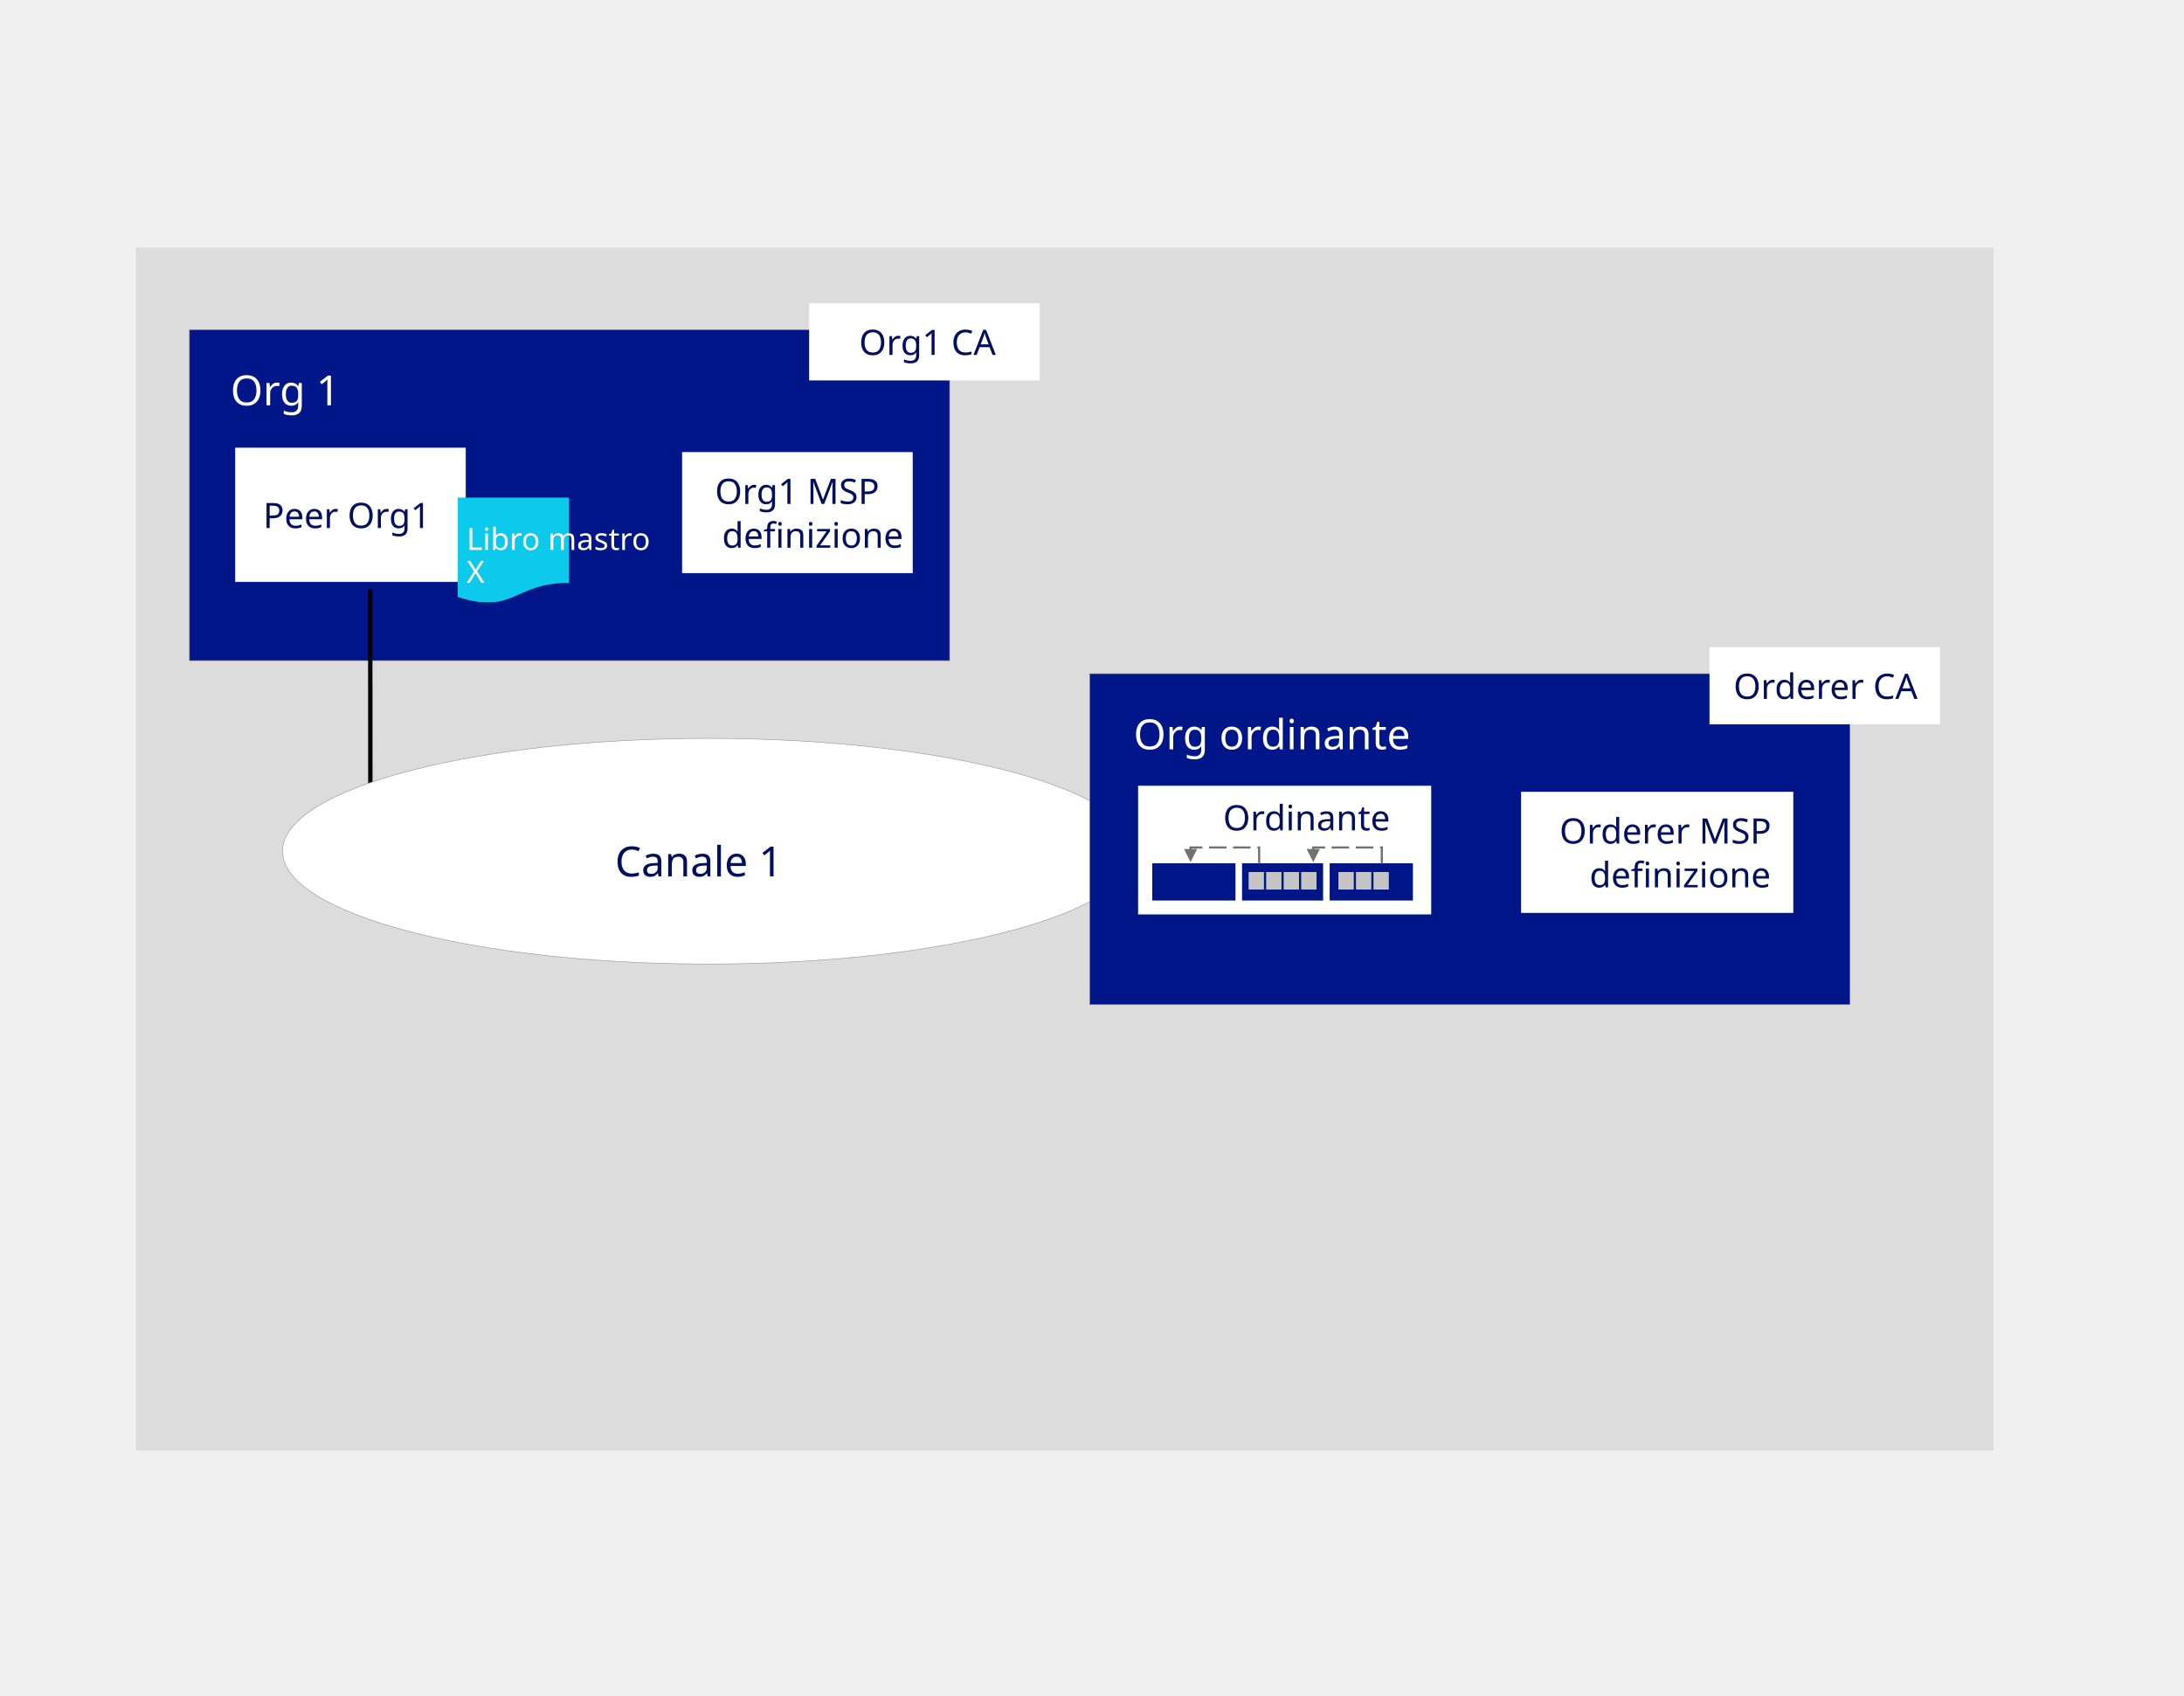
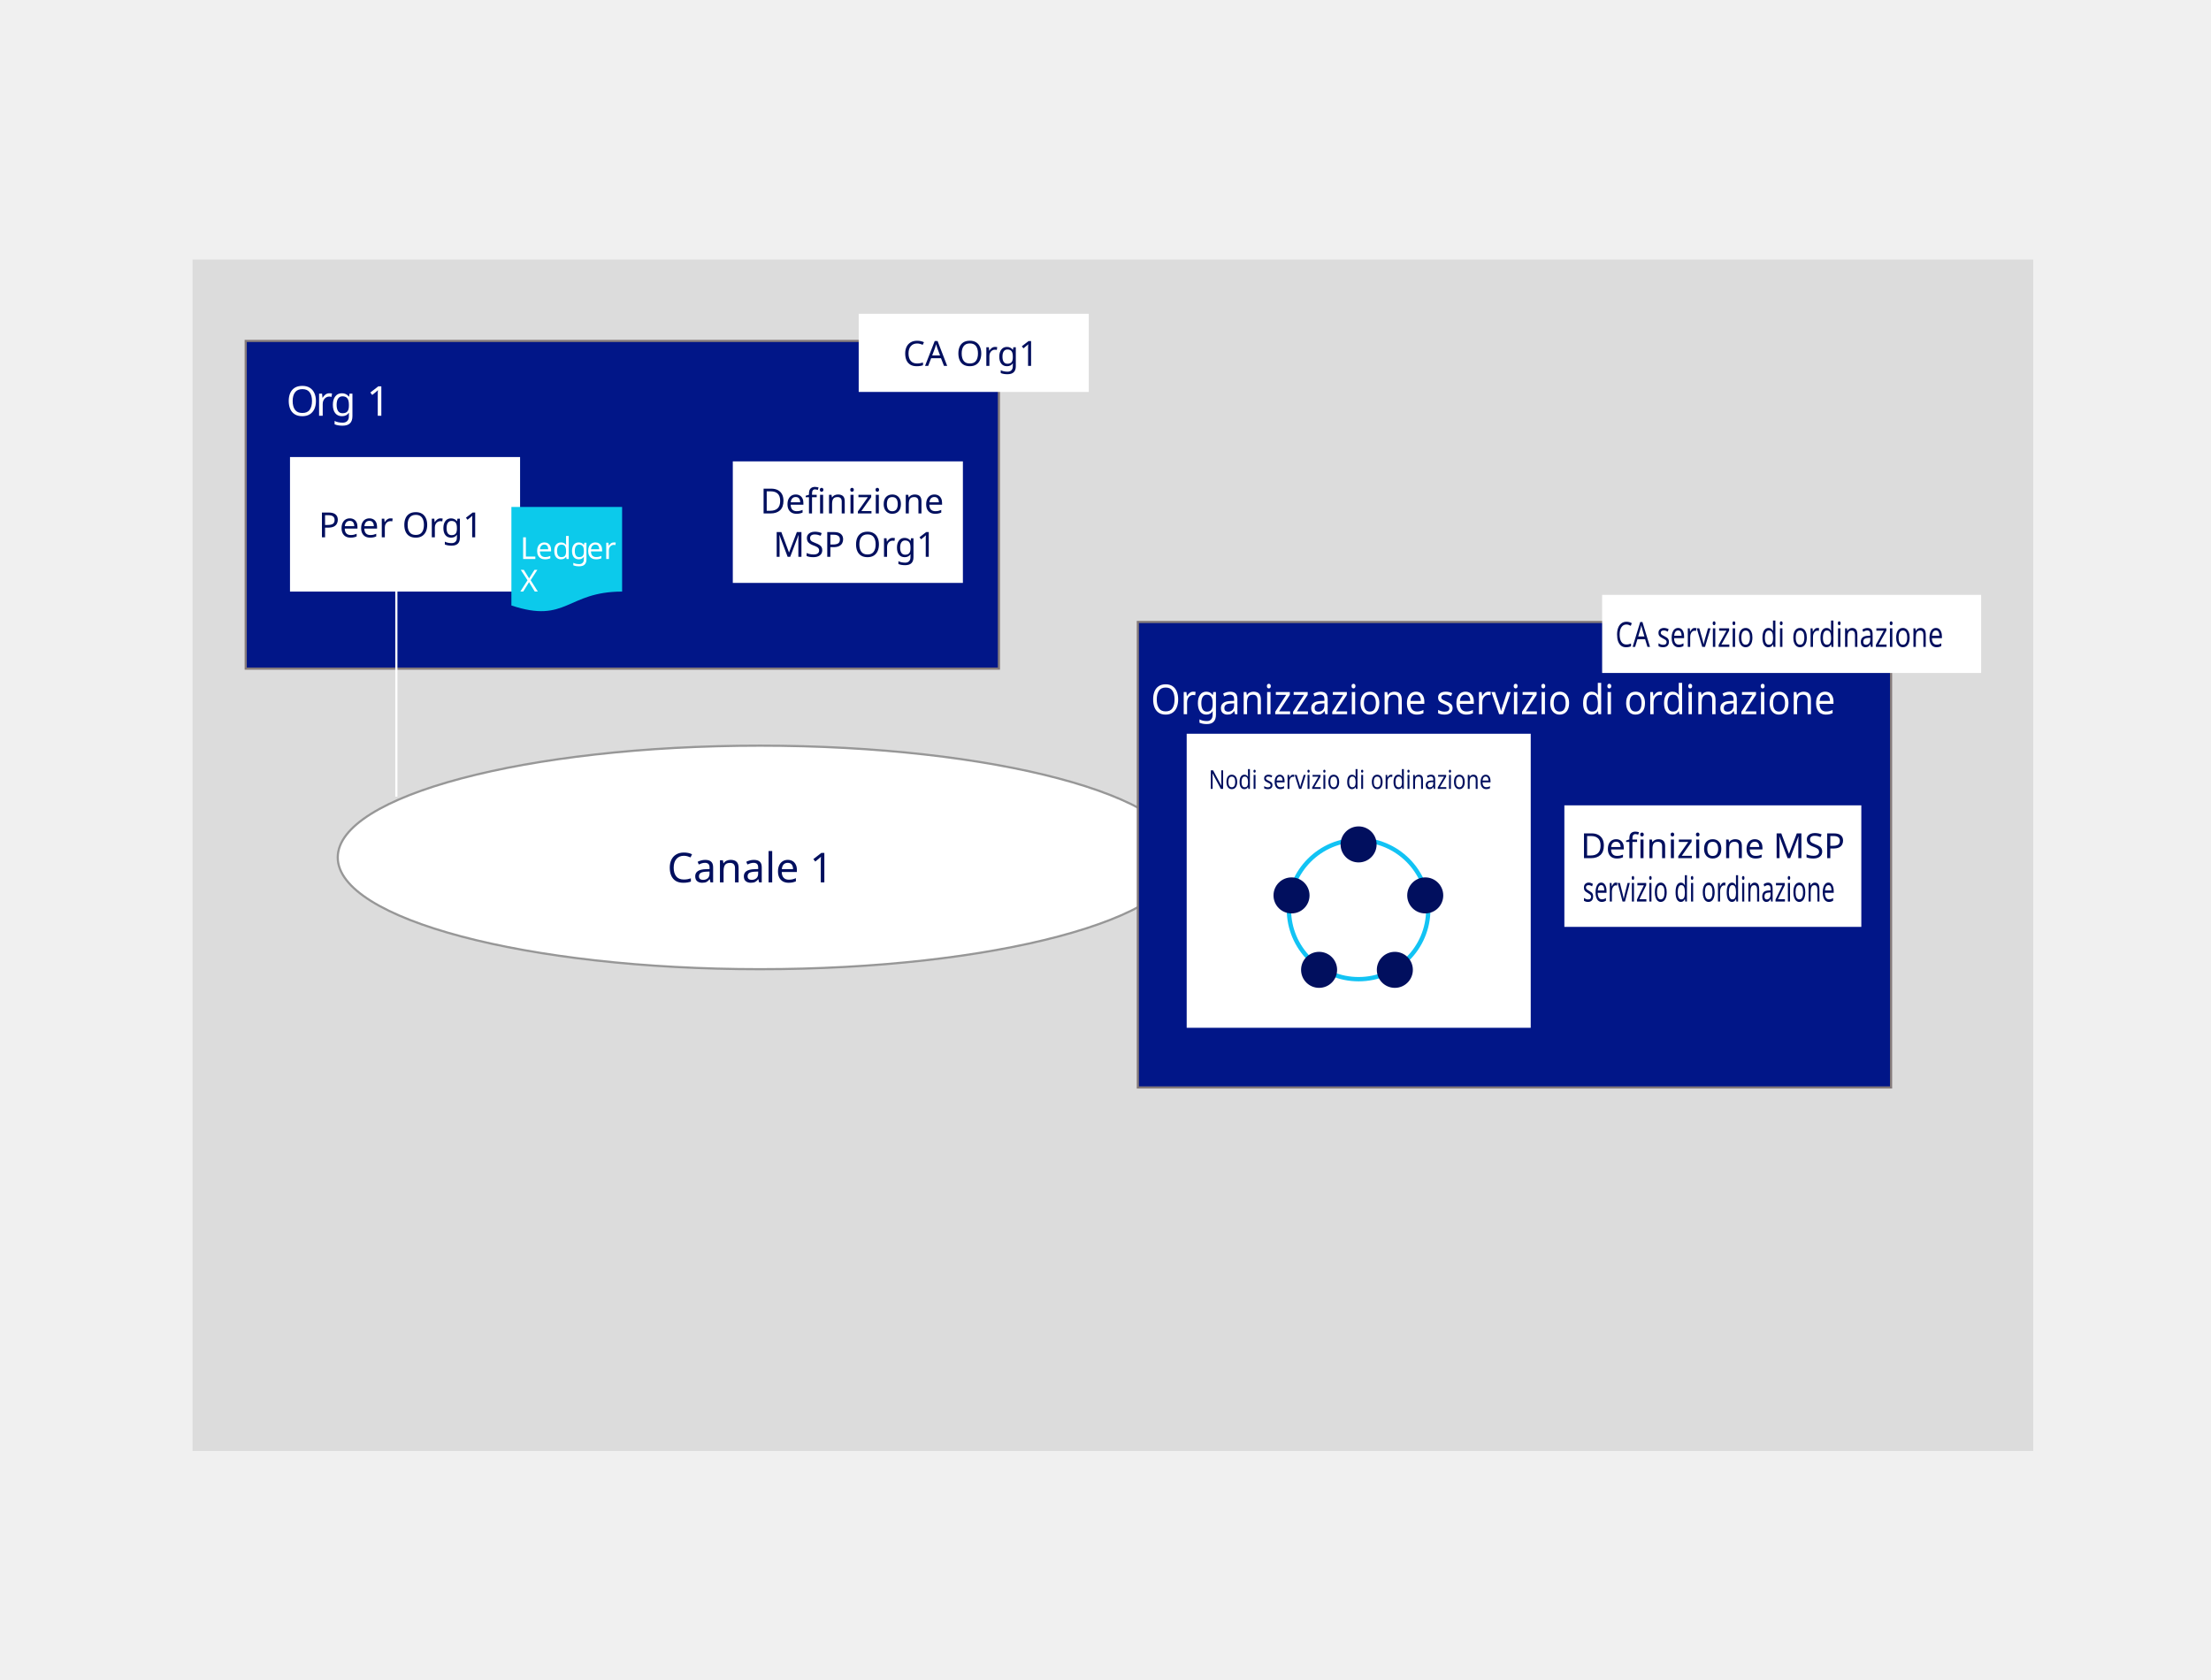
- <svg xmlns="http://www.w3.org/2000/svg" version="1.1" id="Layer_1" x="0px" y="0px" viewBox="0 0 997 774" style="enable-background:new 0 0 997 774;" xml:space="preserve">
-   <style type="text/css">
- 	.st0{fill:#DCDCDC;}
+ <svg xmlns="http://www.w3.org/2000/svg" version="1.1" id="Layer_1" x="0px" y="0px" viewBox="0 0 1018.6 774" style="enable-background:new 0 0 1018.6 774;" xml:space="preserve">
+   <defs id="defs152" />
+   <style type="text/css" id="style2">
+ 	.st0{fill:#DCDCDC;stroke:#DCDCDC;}
	.st1{fill:#5A6872;}
- 	.st2{fill:#011688;stroke:#857B7B;stroke-width:0.25;}
+ 	.st2{fill:#011688;stroke:#857B7B;}
	.st3{fill:#FFFFFF;}
	.st4{font-family:'IBMPlexSans-Medium';}
	.st5{font-size:19px;}
- 	.st6{fill:#FFFFFF;stroke:#FFFFFF;stroke-width:0.25;}
+ 	.st6{fill:#FFFFFF;stroke:#FFFFFF;}
	.st7{fill:#010F5E;}
	.st8{font-size:16px;}
- 	.st9{fill:#565656;stroke:#000000;stroke-miterlimit:10;}
- 	.st10{fill:#FFFFFF;stroke:#979797;stroke-width:0.25;}
- 	.st11{filter:url(#Adobe_OpacityMaskFilter);}
- 	.st12{mask:url(#mask-2_1_);fill:#0CCAEB;}
- 	.st13{font-size:14px;}
- 	.st14{filter:url(#Adobe_OpacityMaskFilter_1_);}
- 	.st15{mask:url(#mask-4_1_);fill:none;stroke:#001588;stroke-width:0.25;}
- 	.st16{fill:#001588;}
- 	.st17{fill:#C5C5C5;}
- 	.st18{fill:#767171;}
+ 	.st9{fill:#0CCAEB;}
+ 	.st10{font-size:14px;}
+ 	.st11{fill:#FFFFFF;stroke:#979797;}
+ 	.st12{fill:#011688;}
+ 	.st13{fill:none;stroke:#001588;}
+ 	.st14{fill:none;stroke:#FFFFFF;}
+ 	.st15{fill:none;stroke:#12C3F4;stroke-width:2;}
+ 	.st16{font-size:12px;}
</style>
-   <rect id="Rectangle" x="62" y="113" class="st0" width="848" height="549" />
-   <g id="UI-Icon_x2F_checkmark--outline_x2F__x24_ui-05" transform="translate(321, 255)">
-     <path id="Oval-2" class="st1" d="M8,14.5c3.6,0,6.5-2.9,6.5-6.5S11.6,1.5,8,1.5S1.5,4.4,1.5,8S4.4,14.5,8,14.5z M8,16   c-4.4,0-8-3.6-8-8s3.6-8,8-8s8,3.6,8,8S12.4,16,8,16z" />
-     <polygon id="check" class="st1" points="11.3,4.7 12.7,6.1 6.8,12 3.3,8.6 4.7,7.2 6.8,9.2  " />
+   <rect id="Rectangle" x="89.2" y="120.1" class="st0" width="847" height="548" />
+   <g id="UI-Icon_checkmark--outline_ui-05">
+     <path id="Oval-2" class="st1" d="M355.6,276.1c3.6,0,6.5-2.9,6.5-6.5s-2.9-6.5-6.5-6.5s-6.5,2.9-6.5,6.5l0,0   C349.1,273.2,352,276.1,355.6,276.1L355.6,276.1z M355.6,277.6c-4.4,0-8-3.6-8-8s3.6-8,8-8s8,3.6,8,8S360.1,277.6,355.6,277.6z" />
+     <polygon id="check" class="st1" points="359,266.3 360.4,267.7 354.5,273.6 351,270.2 352.4,268.8 354.5,270.8  " />
  </g>
-   <rect id="Rectangle_1_" x="86.5" y="150.5" class="st2" width="347" height="151" />
-   <text transform="matrix(1 0 0 1 105.206 185)" class="st3 st4 st5">Org 1</text>
-   <rect id="Rectangle_2_" x="369.5" y="138.5" class="st6" width="105" height="35" />
-   <text transform="matrix(1 0 0 1 392.176 162)" class="st7 st4 st8">Org1 CA</text>
-   <rect id="Rectangle_3_" x="311.5" y="206.5" class="st6" width="105" height="55" />
-   <text transform="matrix(1 0 0 1 326.368 230)" class="st7 st4 st8">Org1 MSP </text>
-   <text transform="matrix(1 0 0 1 329.616 250)" class="st7 st4 st8">definizione</text>
-   <rect id="Rectangle_4_" x="107.5" y="204.5" class="st6" width="105" height="61" />
-   <text transform="matrix(1 0 0 1 120.124 241)" class="st7 st4 st8">Peer Org1</text>
-   <path id="Line-2" class="st9" d="M168.6,401.5L168.5,270l0-0.5l1,0l0,0.5l0.1,131.5l4,0l-4.5,9l-4.5-9L168.6,401.5z" />
-   <ellipse id="Oval" class="st10" cx="323.5" cy="388.5" rx="194.5" ry="51.5" />
-   <text transform="matrix(1 0 0 1 280.7465 400)" class="st7 st4 st5">Canale 1</text>
-   <rect id="Rectangle_5_" x="497.5" y="307.5" class="st2" width="347" height="151" />
-   <text transform="matrix(1 0 0 1 517.447 342)" class="st3 st4 st5">Org ordinante</text>
-   <rect id="Rectangle_6_" x="780.5" y="295.5" class="st6" width="105" height="35" />
-   <text transform="matrix(1 0 0 1 791.34 319)" class="st7 st4 st8">Orderer CA</text>
-   <rect id="Rectangle_7_" x="694.5" y="361.5" class="st6" width="124" height="55" />
-   <text transform="matrix(1 0 0 1 711.92 385)" class="st7 st4 st8">Orderer MSP </text>
-   <text transform="matrix(1 0 0 1 725.616 405)" class="st7 st4 st8">definizione</text>
-   <g id="Group-3" transform="translate(208, 227)">
-     <g id="Clip-2">
- 	</g>
-     <defs>
-       <filter id="Adobe_OpacityMaskFilter" filterUnits="userSpaceOnUse" x="0.9" y="0" width="51" height="48">
-         <feColorMatrix type="matrix" values="1 0 0 0 0  0 1 0 0 0  0 0 1 0 0  0 0 0 1 0" />
-       </filter>
-     </defs>
-     <mask maskUnits="userSpaceOnUse" x="0.9" y="0" width="51" height="48" id="mask-2_1_">
-       <g class="st11">
-         <polygon id="path-1_1_" class="st3" points="0.9,0 51.9,0 51.9,48 0.9,48    " />
-       </g>
-     </mask>
-     <path id="Fill-1" class="st12" d="M0.9,0h51v39c-25.5,0-25.5,14.9-51,6.4V0z" />
+   <rect id="Rectangle-2" x="113.2" y="157.1" class="st2" width="347" height="151" />
+   <text transform="matrix(1 0 0 1 131.86 191.59)" class="st3 st4 st5" id="text11">O</text>
+   <text transform="matrix(1 0 0 1 145.39 191.59)" class="st3 st4 st5" id="text13">r</text>
+   <text transform="matrix(1 0 0 1 152.3 191.59)" class="st3 st4 st5" id="text15">g 1</text>
+   <rect id="Rectangle-3" x="396.1" y="145.1" class="st6" width="105" height="35" />
+   <text transform="translate(418.83,168.59)" class="st7 st4 st8" id="text18" style="font-size:16px;font-family:IBMPlexSans-Medium;fill:#010f5e" />
+   <text transform="translate(430.22,168.59)" class="st7 st4 st8" id="text20" style="font-size:16px;font-family:IBMPlexSans-Medium;fill:#010f5e" />
+   <text class="st7 st4 st8" id="text22" style="font-size:16px;font-family:IBMPlexSans-Medium;fill:#010f5e" x="416.05" y="168.59">CA Org1 </text>
+   <text transform="translate(458.01,168.59)" class="st7 st4 st8" id="text24" style="font-size:16px;font-family:IBMPlexSans-Medium;fill:#010f5e" />
+   <text transform="translate(468.11,168.59)" class="st7 st4 st8" id="text26" style="font-size:16px;font-family:IBMPlexSans-Medium;fill:#010f5e" />
+   <rect id="Rectangle-4" x="338.1" y="213.1" class="st6" width="105" height="55" />
+   <text transform="translate(353.02,236.59)" class="st7 st4 st8" id="text29" style="font-size:16px;font-family:IBMPlexSans-Medium;fill:#010f5e" />
+   <text transform="translate(364.41,236.59)" class="st7 st4 st8" id="text31" style="font-size:16px;font-family:IBMPlexSans-Medium;fill:#010f5e" />
+   <text class="st7 st4 st8" id="text33" style="font-size:16px;font-family:IBMPlexSans-Medium;fill:#010f5e" x="350.24" y="236.59">Definizione</text>
+   <text transform="translate(356.27,256.59)" class="st7 st4 st8" id="text35" style="font-size:16px;font-family:IBMPlexSans-Medium;fill:#010f5e">MSP Org1</text>
+   <rect id="Rectangle-9" x="134.1" y="211.1" class="st6" width="105" height="61" />
+   <g id="Group-3">
+     <path id="Fill-1" class="st9" d="M235.6,233.6h51v39c-25.5,0-25.5,14.9-51,6.4V233.6z" />
  </g>
-   <text transform="matrix(1 0 0 1 213 251)" class="st3 st4 st13">Libro mastro</text>
-   <text transform="matrix(1 0 0 1 256.6936 251)" class="st3 st4 st13"> </text>
-   <text transform="matrix(1 0 0 1 213 266)" class="st3 st4 st13">X</text>
-   <g id="Group-18" transform="translate(518, 357)">
+   <text transform="matrix(1 0 0 1 146.77 247.59)" class="st7 st4 st8" id="text40">P</text>
+   <text transform="matrix(1 0 0 1 156.48 247.59)" class="st7 st4 st8" id="text42">eer O</text>
+   <text class="st7 st4 st8" id="text44" x="197.57" y="247.59" style="font-size:16px;font-family:IBMPlexSans-Medium;fill:#010f5e">r</text>
+   <text class="st7 st4 st8" id="text46" x="203.39" y="247.59" style="font-size:16px;font-family:IBMPlexSans-Medium;fill:#010f5e">g1</text>
+   <text transform="matrix(1 0 0 1 239.65 257.59)" class="st3 st4 st10" id="text48">L</text>
+   <text transform="matrix(1 0 0 1 246.69 257.59)" class="st3 st4 st10" id="text50">ed</text>
+   <text transform="matrix(1 0 0 1 262.76 257.59)" class="st3 st4 st10" id="text52">g</text>
+   <text transform="matrix(1 0 0 1 270.2 257.59)" class="st3 st4 st10" id="text54">er</text>
+   <text transform="matrix(1 0 0 1 239.65 272.59)" class="st3 st4 st10" id="text56">X</text>
+   <ellipse id="Oval" class="st11" cx="350.1" cy="395.1" rx="194.5" ry="51.5" />
+   <text transform="matrix(1 0 0 1 307.4 406.59)" class="st7 st4 st5" id="text59">Canale 1</text>
+   <rect id="Rectangle-10" x="524.2" y="286.6" class="st2" width="347" height="214.5" />
+   <text class="st3 st4 st5" id="text62" style="font-size:18.233px;font-family:IBMPlexSans-Medium;fill:#ffffff;stroke-width:0.96" x="552.491" y="315.803" transform="scale(0.9596254,1.042073)">Organizzazione servizio di ordinazione</text>
+   <text transform="translate(557.63,321.09)" class="st3 st4 st5" id="text64" style="font-size:19px;font-family:IBMPlexSans-Medium;fill:#ffffff" />
+   <text transform="translate(564.81,321.09)" class="st3 st4 st5" id="text66" style="font-size:19px;font-family:IBMPlexSans-Medium;fill:#ffffff" />
+   <text transform="translate(646.5699,321.09)" class="st3 st4 st5" id="text68" style="font-size:19px;font-family:IBMPlexSans-Medium;fill:#ffffff" />
+   <text transform="translate(654.01,321.09)" class="st3 st4 st5" id="text70" style="font-size:19px;font-family:IBMPlexSans-Medium;fill:#ffffff" />
+   <text transform="translate(668.78,321.09)" class="st3 st4 st5" id="text72" style="font-size:19px;font-family:IBMPlexSans-Medium;fill:#ffffff" />
+   <text transform="translate(678.35,321.09)" class="st3 st4 st5" id="text74" style="font-size:19px;font-family:IBMPlexSans-Medium;fill:#ffffff" />
+   <text transform="translate(706.93,321.09)" class="st3 st4 st5" id="text76" style="font-size:19px;font-family:IBMPlexSans-Medium;fill:#ffffff" />
+   <text transform="translate(713.84,321.09)" class="st3 st4 st5" id="text78" style="font-size:19px;font-family:IBMPlexSans-Medium;fill:#ffffff" />
+   <rect id="Rectangle-11" x="738.6" y="274.6" class="st6" width="173.6" height="35" />
+   <text class="st7 st4 st8" id="text81" style="font-size:14.166px;font-family:IBMPlexSans-Medium;fill:#010f5e;stroke-width:0.885" x="840.581" y="263.916" transform="scale(0.8853573,1.129487)">CA servizio di ordinazione</text>
+   <text transform="translate(765.41,298.09)" class="st7 st4 st8" id="text83" style="font-size:16px;font-family:IBMPlexSans-Medium;fill:#010f5e" />
+   <text transform="translate(771.46,298.09)" class="st7 st4 st8" id="text85" style="font-size:16px;font-family:IBMPlexSans-Medium;fill:#010f5e" />
+   <text transform="translate(838.64,298.09)" class="st7 st4 st8" id="text87" style="font-size:16px;font-family:IBMPlexSans-Medium;fill:#010f5e" />
+   <text transform="translate(844.91,298.09)" class="st7 st4 st8" id="text89" style="font-size:16px;font-family:IBMPlexSans-Medium;fill:#010f5e" />
+   <text transform="translate(857.35,298.09)" class="st7 st4 st8" id="text91" style="font-size:16px;font-family:IBMPlexSans-Medium;fill:#010f5e" />
+   <text transform="translate(865.41,298.09)" class="st7 st4 st8" id="text93" style="font-size:16px;font-family:IBMPlexSans-Medium;fill:#010f5e" />
+   <text transform="translate(878.08,298.09)" class="st7 st4 st8" id="text95" style="font-size:16px;font-family:IBMPlexSans-Medium;fill:#010f5e" />
+   <text transform="translate(888.1801,298.09)" class="st7 st4 st8" id="text97" style="font-size:16px;font-family:IBMPlexSans-Medium;fill:#010f5e" />
+   <rect id="Rectangle-12" x="721.2" y="371.6" class="st6" width="135.8" height="55" />
+   <text transform="translate(728.19,395.44)" class="st7 st4 st8" id="text100" style="font-size:16px;font-family:IBMPlexSans-Medium;fill:#010f5e">Definizione MSP</text>
+   <text transform="translate(739.58,395.44)" class="st7 st4 st8" id="text102" style="font-size:16px;font-family:IBMPlexSans-Medium;fill:#010f5e" />
+   <text transform="translate(745.63,395.44)" class="st7 st4 st8" id="text104" style="font-size:16px;font-family:IBMPlexSans-Medium;fill:#010f5e" />
+   <text transform="translate(812.81,395.44)" class="st7 st4 st8" id="text106" style="font-size:16px;font-family:IBMPlexSans-Medium;fill:#010f5e" />
+   <text transform="translate(819.08,395.44)" class="st7 st4 st8" id="text108" style="font-size:16px;font-family:IBMPlexSans-Medium;fill:#010f5e" />
+   <text transform="translate(831.52,395.44)" class="st7 st4 st8" id="text110" style="font-size:16px;font-family:IBMPlexSans-Medium;fill:#010f5e" />
+   <text transform="translate(839.58,395.44)" class="st7 st4 st8" id="text112" style="font-size:16px;font-family:IBMPlexSans-Medium;fill:#010f5e" />
+   <text class="st7 st4 st8" id="text114" style="font-size:13.298px;font-family:IBMPlexSans-Medium;fill:#010f5e;stroke-width:0.831" x="877.306" y="345.286" transform="scale(0.8311336,1.203176)">servizio di ordinazione</text>
+   <rect id="Rectangle-13" x="552.7" y="408.6" class="st12" width="10" height="10" />
+   <g id="Group-18">
    <g id="Group-5">
-       <polygon id="Fill-1_1_" class="st3" points="1.5,1.5 135.5,1.5 135.5,60.5 1.5,60.5   " />
-       <g id="Clip-4">
- 		</g>
-       <defs>
-         <filter id="Adobe_OpacityMaskFilter_1_" filterUnits="userSpaceOnUse" x="1.4" y="1.4" width="134.2" height="59.2">
-           <feColorMatrix type="matrix" values="1 0 0 0 0  0 1 0 0 0  0 0 1 0 0  0 0 0 1 0" />
-         </filter>
-       </defs>
-       <mask maskUnits="userSpaceOnUse" x="1.4" y="1.4" width="134.2" height="59.2" id="mask-4_1_">
-         <g class="st14">
-           <polygon id="path-3_1_" class="st3" points="0,62 137,62 137,0 0,0     " />
-         </g>
-       </mask>
-       <polygon id="Stroke-3" class="st15" points="1.5,60.5 135.5,60.5 135.5,1.5 1.5,1.5   " />
+       <polygon id="Fill-1-3" class="st3" points="546.2,337.6 705.7,337.6 705.7,474.1 546.2,474.1   " />
+       <polygon id="Stroke-3" class="st13" points="546.2,474.1 705.7,474.1 705.7,337.6 546.2,337.6   " />
    </g>
-     <polygon id="Fill-6" class="st16" points="8,54 46,54 46,37 8,37  " />
-     <polygon id="Fill-7" class="st16" points="89,54 127,54 127,37 89,37  " />
-     <polygon id="Fill-8" class="st16" points="49,54 86,54 86,37 49,37  " />
-     <polygon id="Fill-9" class="st17" points="52,49 59,49 59,41 52,41  " />
-     <polygon id="Fill-10" class="st17" points="60,49 67,49 67,41 60,41  " />
-     <polygon id="Fill-11" class="st17" points="68,49 75,49 75,41 68,41  " />
-     <polygon id="Fill-12" class="st17" points="76,49 83,49 83,41 76,41  " />
-     <path id="Fill-13" class="st18" d="M56.5,36.2h0.3l-0.5,0.5v-6.9l0.5,0.5h-0.8v-1h1.3v7.9h-0.8V36.2z M44.9,30.3h8v-1h-8V30.3z    M33.9,30.3h8v-1h-8V30.3z M30.9,30.3h-5.4l0.5-0.5v1.7h-1v-2.2h5.9V30.3z M28.5,30.5l-3,6l-3-6H28.5z" />
-     <path id="Fill-14" class="st18" d="M112.5,36.2h0.3l-0.5,0.5v-6.9l0.5,0.5h-0.8v-1h1.3v7.9h-0.8V36.2z M100.9,30.3h8v-1h-8V30.3z    M89.9,30.3h8v-1h-8V30.3z M86.9,30.3h-5.4l0.5-0.5v1.7h-1v-2.2h5.9V30.3z M84.5,30.5l-3,6l-3-6H84.5z" />
-     <polygon id="Fill-15" class="st17" points="93,49 100,49 100,41 93,41  " />
-     <polygon id="Fill-16" class="st17" points="101,49 108,49 108,41 101,41  " />
-     <polygon id="Fill-17" class="st17" points="109,49 116,49 116,41 109,41  " />
  </g>
-   <text transform="matrix(1 0 0 1 558.324 379)" class="st7 st4 st8">Ordinante</text>
+   <line class="st14" x1="182.6" y1="272.1" x2="182.6" y2="367.1" id="line121" />
+   <circle class="st15" cx="625.9" cy="419.1" r="32.1" id="circle123" />
+   <circle class="st7" cx="595" cy="412.6" r="8.3" id="circle125" />
+   <circle class="st7" cx="625.9" cy="389.1" r="8.3" id="circle127" />
+   <circle class="st7" cx="656.6" cy="412.6" r="8.3" id="circle129" />
+   <circle class="st7" cx="607.7" cy="446.9" r="8.3" id="circle131" />
+   <circle class="st7" cx="642.6" cy="446.9" r="8.3" id="circle133" />
+   <text class="st7 st4 st16" id="text135" style="font-size:10.964px;font-family:IBMPlexSans-Medium;fill:#010f5e;stroke-width:0.914" x="609.453" y="332.14" transform="scale(0.9136786,1.094477)">Nodi servizio di ordinazione</text>
+   <text transform="translate(571.19,363.52)" class="st7 st4 st16" id="text137" style="font-size:12px;font-family:IBMPlexSans-Medium;fill:#010f5e" />
+   <text transform="translate(575.73,363.52)" class="st7 st4 st16" id="text139" style="font-size:12px;font-family:IBMPlexSans-Medium;fill:#010f5e" />
+   <text transform="translate(626.12,363.52)" class="st7 st4 st16" id="text141" style="font-size:12px;font-family:IBMPlexSans-Medium;fill:#010f5e" />
+   <text transform="translate(630.82,363.52)" class="st7 st4 st16" id="text143" style="font-size:12px;font-family:IBMPlexSans-Medium;fill:#010f5e" />
+   <text transform="translate(640.15,363.52)" class="st7 st4 st16" id="text145" style="font-size:12px;font-family:IBMPlexSans-Medium;fill:#010f5e" />
+   <text transform="translate(646.19,363.52)" class="st7 st4 st16" id="text147" style="font-size:12px;font-family:IBMPlexSans-Medium;fill:#010f5e" />
</svg>
